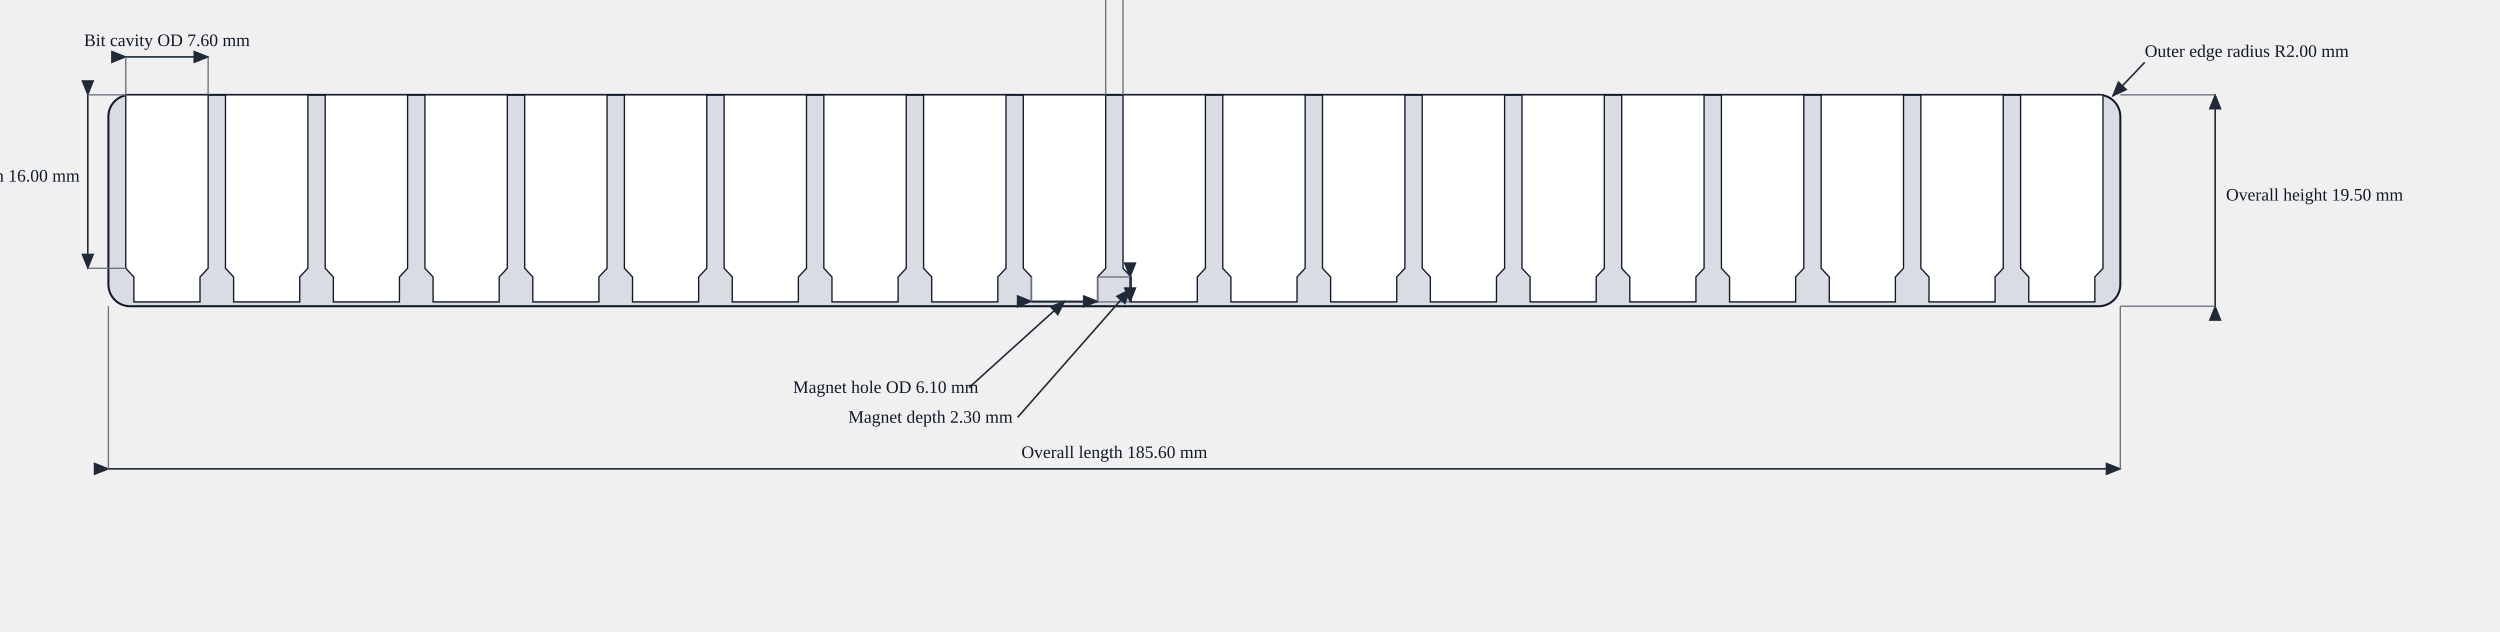
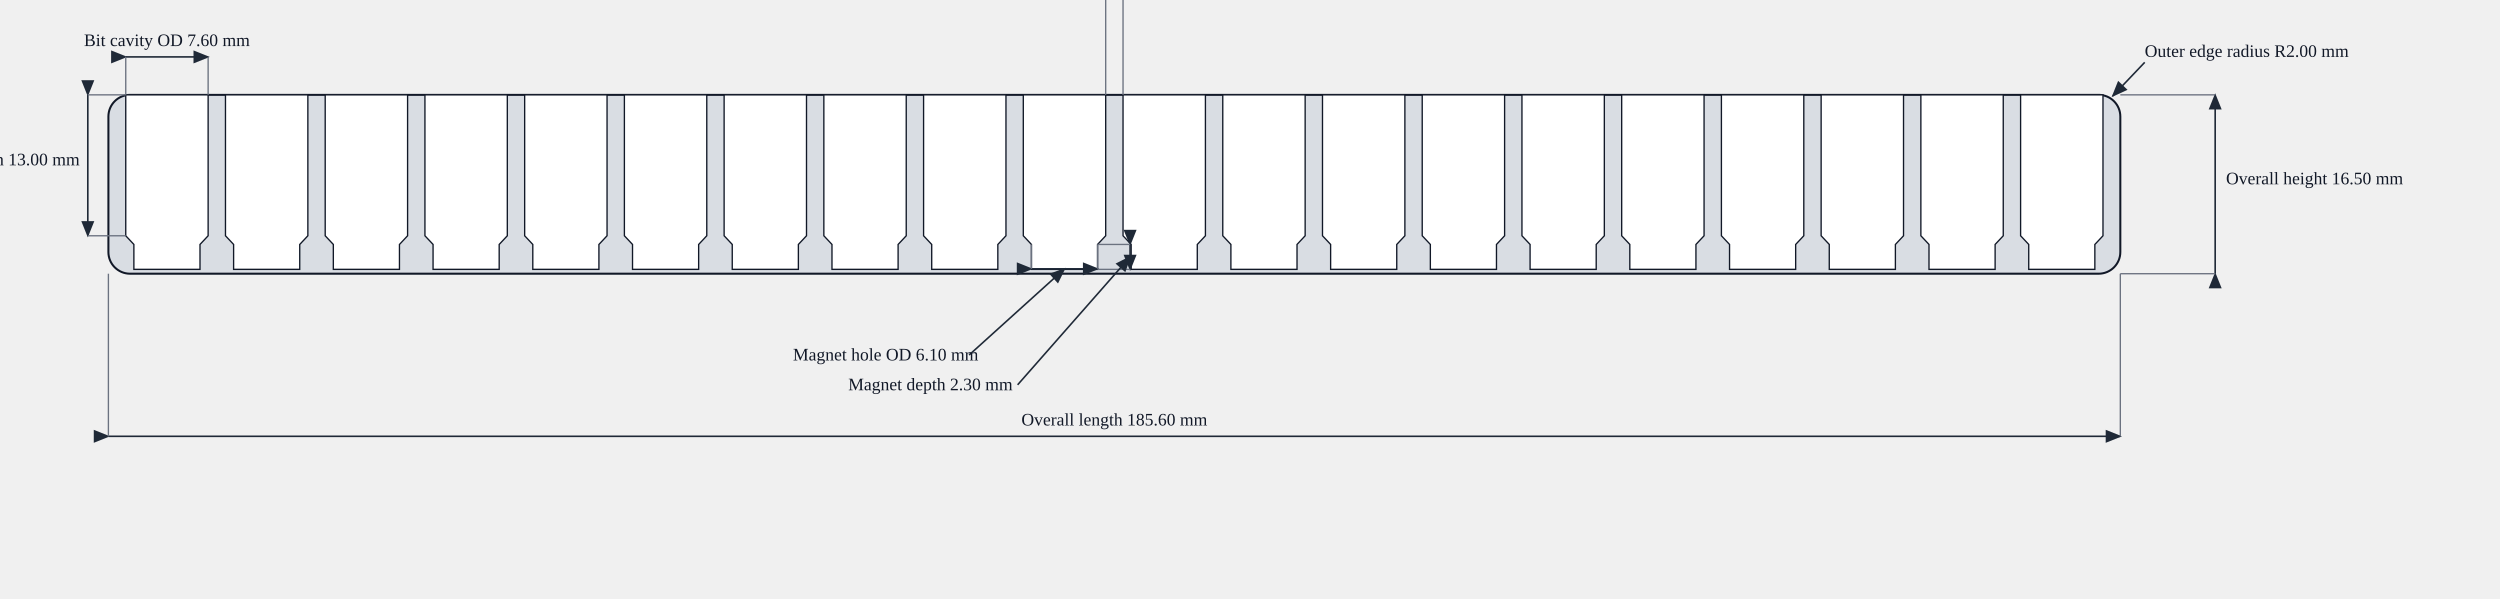
- <svg xmlns="http://www.w3.org/2000/svg" width="1845" height="466" viewBox="0 0 1845 466">
+ <svg xmlns="http://www.w3.org/2000/svg" width="1845" height="442" viewBox="0 0 1845 442">
  <defs>
    <marker id="arrow" markerWidth="10" markerHeight="8" refX="9" refY="4" orient="auto">
      <path d="M0,0 L10,4 L0,8 z" fill="#1f2937" />
    </marker>
  </defs>
-   <rect x="80.00" y="70.00" width="1484.80" height="156.00" rx="16.00" ry="16.00" fill="#d9dde3" stroke="#111827" stroke-width="1.5" />
-   <polygon points="92.80,70.00 153.60,70.00 153.60,198.00 147.60,204.40 147.60,222.80 98.80,222.80 98.80,204.40 92.80,198.00" fill="#ffffff" stroke="#111827" stroke-width="1.0" />
-   <polygon points="166.40,70.00 227.20,70.00 227.20,198.00 221.20,204.40 221.20,222.80 172.40,222.80 172.40,204.40 166.40,198.00" fill="#ffffff" stroke="#111827" stroke-width="1.0" />
-   <polygon points="240.00,70.00 300.80,70.00 300.80,198.00 294.80,204.40 294.80,222.80 246.00,222.80 246.00,204.40 240.00,198.00" fill="#ffffff" stroke="#111827" stroke-width="1.0" />
-   <polygon points="313.60,70.00 374.40,70.00 374.40,198.00 368.40,204.40 368.40,222.80 319.60,222.80 319.60,204.40 313.60,198.00" fill="#ffffff" stroke="#111827" stroke-width="1.0" />
-   <polygon points="387.20,70.00 448.00,70.00 448.00,198.00 442.00,204.40 442.00,222.80 393.20,222.80 393.20,204.40 387.20,198.00" fill="#ffffff" stroke="#111827" stroke-width="1.0" />
-   <polygon points="460.80,70.00 521.60,70.00 521.60,198.00 515.60,204.40 515.60,222.80 466.80,222.80 466.80,204.40 460.80,198.00" fill="#ffffff" stroke="#111827" stroke-width="1.0" />
-   <polygon points="534.40,70.00 595.20,70.00 595.20,198.00 589.20,204.40 589.20,222.80 540.40,222.80 540.40,204.40 534.40,198.00" fill="#ffffff" stroke="#111827" stroke-width="1.0" />
-   <polygon points="608.00,70.00 668.80,70.00 668.80,198.00 662.80,204.40 662.80,222.80 614.00,222.80 614.00,204.40 608.00,198.00" fill="#ffffff" stroke="#111827" stroke-width="1.0" />
-   <polygon points="681.60,70.00 742.40,70.00 742.40,198.00 736.40,204.40 736.40,222.80 687.60,222.80 687.60,204.40 681.60,198.00" fill="#ffffff" stroke="#111827" stroke-width="1.0" />
-   <polygon points="755.20,70.00 816.00,70.00 816.00,198.00 810.00,204.40 810.00,222.80 761.20,222.80 761.20,204.40 755.20,198.00" fill="#ffffff" stroke="#111827" stroke-width="1.0" />
-   <polygon points="828.80,70.00 889.60,70.00 889.60,198.00 883.60,204.40 883.60,222.80 834.80,222.80 834.80,204.40 828.80,198.00" fill="#ffffff" stroke="#111827" stroke-width="1.0" />
-   <polygon points="902.40,70.00 963.20,70.00 963.20,198.00 957.20,204.40 957.20,222.80 908.40,222.80 908.40,204.40 902.40,198.00" fill="#ffffff" stroke="#111827" stroke-width="1.0" />
-   <polygon points="976.00,70.00 1036.80,70.00 1036.80,198.00 1030.80,204.40 1030.80,222.80 982.00,222.80 982.00,204.40 976.00,198.00" fill="#ffffff" stroke="#111827" stroke-width="1.0" />
-   <polygon points="1049.60,70.00 1110.40,70.00 1110.40,198.00 1104.40,204.40 1104.40,222.80 1055.60,222.80 1055.60,204.40 1049.60,198.00" fill="#ffffff" stroke="#111827" stroke-width="1.0" />
-   <polygon points="1123.20,70.00 1184.00,70.00 1184.00,198.00 1178.00,204.40 1178.00,222.80 1129.20,222.80 1129.20,204.40 1123.20,198.00" fill="#ffffff" stroke="#111827" stroke-width="1.0" />
-   <polygon points="1196.80,70.00 1257.60,70.00 1257.60,198.00 1251.60,204.40 1251.60,222.80 1202.80,222.80 1202.80,204.40 1196.80,198.00" fill="#ffffff" stroke="#111827" stroke-width="1.0" />
-   <polygon points="1270.40,70.00 1331.20,70.00 1331.20,198.00 1325.20,204.40 1325.20,222.80 1276.40,222.80 1276.40,204.40 1270.40,198.00" fill="#ffffff" stroke="#111827" stroke-width="1.0" />
-   <polygon points="1344.00,70.00 1404.80,70.00 1404.80,198.00 1398.80,204.40 1398.80,222.80 1350.00,222.80 1350.00,204.40 1344.00,198.00" fill="#ffffff" stroke="#111827" stroke-width="1.0" />
-   <polygon points="1417.60,70.00 1478.40,70.00 1478.40,198.00 1472.40,204.40 1472.40,222.80 1423.60,222.80 1423.60,204.40 1417.60,198.00" fill="#ffffff" stroke="#111827" stroke-width="1.0" />
-   <polygon points="1491.20,70.00 1552.00,70.00 1552.00,198.00 1546.00,204.40 1546.00,222.80 1497.20,222.80 1497.20,204.40 1491.20,198.00" fill="#ffffff" stroke="#111827" stroke-width="1.0" />
-   <line x1="80.00" y1="346.00" x2="1564.80" y2="346.00" stroke="#1f2937" stroke-width="1.2" marker-start="url(#arrow)" marker-end="url(#arrow)" />
-   <line x1="80.00" y1="226.00" x2="80.00" y2="346.00" stroke="#6b7280" stroke-width="1" />
-   <line x1="1564.80" y1="226.00" x2="1564.80" y2="346.00" stroke="#6b7280" stroke-width="1" />
-   <text x="822.40" y="338.00" text-anchor="middle" font-size="13" fill="#111827">Overall length 185.60 mm</text>
-   <line x1="1634.80" y1="226.00" x2="1634.80" y2="70.00" stroke="#1f2937" stroke-width="1.2" marker-start="url(#arrow)" marker-end="url(#arrow)" />
-   <line x1="1564.80" y1="226.00" x2="1634.80" y2="226.00" stroke="#6b7280" stroke-width="1" />
+   <rect x="80.00" y="70.00" width="1484.80" height="132.00" rx="16.00" ry="16.00" fill="#d9dde3" stroke="#111827" stroke-width="1.5" />
+   <polygon points="92.80,70.00 153.60,70.00 153.60,174.00 147.60,180.40 147.60,198.80 98.80,198.80 98.80,180.40 92.80,174.00" fill="#ffffff" stroke="#111827" stroke-width="1.0" />
+   <polygon points="166.40,70.00 227.20,70.00 227.20,174.00 221.20,180.40 221.20,198.80 172.40,198.80 172.40,180.40 166.40,174.00" fill="#ffffff" stroke="#111827" stroke-width="1.0" />
+   <polygon points="240.00,70.00 300.80,70.00 300.80,174.00 294.80,180.40 294.80,198.80 246.00,198.80 246.00,180.40 240.00,174.00" fill="#ffffff" stroke="#111827" stroke-width="1.0" />
+   <polygon points="313.60,70.00 374.40,70.00 374.40,174.00 368.40,180.40 368.40,198.80 319.60,198.80 319.60,180.40 313.60,174.00" fill="#ffffff" stroke="#111827" stroke-width="1.0" />
+   <polygon points="387.20,70.00 448.00,70.00 448.00,174.00 442.00,180.40 442.00,198.80 393.20,198.80 393.20,180.40 387.20,174.00" fill="#ffffff" stroke="#111827" stroke-width="1.0" />
+   <polygon points="460.80,70.00 521.60,70.00 521.60,174.00 515.60,180.40 515.60,198.80 466.80,198.80 466.80,180.40 460.80,174.00" fill="#ffffff" stroke="#111827" stroke-width="1.0" />
+   <polygon points="534.40,70.00 595.20,70.00 595.20,174.00 589.20,180.40 589.20,198.80 540.40,198.80 540.40,180.40 534.40,174.00" fill="#ffffff" stroke="#111827" stroke-width="1.0" />
+   <polygon points="608.00,70.00 668.80,70.00 668.80,174.00 662.80,180.40 662.80,198.80 614.00,198.80 614.00,180.40 608.00,174.00" fill="#ffffff" stroke="#111827" stroke-width="1.0" />
+   <polygon points="681.60,70.00 742.40,70.00 742.40,174.00 736.40,180.40 736.40,198.80 687.60,198.80 687.60,180.40 681.60,174.00" fill="#ffffff" stroke="#111827" stroke-width="1.0" />
+   <polygon points="755.20,70.00 816.00,70.00 816.00,174.00 810.00,180.40 810.00,198.80 761.20,198.80 761.20,180.40 755.20,174.00" fill="#ffffff" stroke="#111827" stroke-width="1.0" />
+   <polygon points="828.80,70.00 889.60,70.00 889.60,174.00 883.60,180.40 883.60,198.80 834.80,198.80 834.80,180.40 828.80,174.00" fill="#ffffff" stroke="#111827" stroke-width="1.0" />
+   <polygon points="902.40,70.00 963.20,70.00 963.20,174.00 957.20,180.40 957.20,198.80 908.40,198.80 908.40,180.40 902.40,174.00" fill="#ffffff" stroke="#111827" stroke-width="1.0" />
+   <polygon points="976.00,70.00 1036.80,70.00 1036.80,174.00 1030.80,180.40 1030.80,198.80 982.00,198.80 982.00,180.40 976.00,174.00" fill="#ffffff" stroke="#111827" stroke-width="1.0" />
+   <polygon points="1049.60,70.00 1110.40,70.00 1110.40,174.00 1104.40,180.40 1104.40,198.80 1055.60,198.80 1055.60,180.40 1049.60,174.00" fill="#ffffff" stroke="#111827" stroke-width="1.0" />
+   <polygon points="1123.20,70.00 1184.00,70.00 1184.00,174.00 1178.00,180.40 1178.00,198.80 1129.20,198.80 1129.20,180.40 1123.20,174.00" fill="#ffffff" stroke="#111827" stroke-width="1.0" />
+   <polygon points="1196.80,70.00 1257.60,70.00 1257.60,174.00 1251.60,180.40 1251.60,198.80 1202.80,198.80 1202.80,180.40 1196.80,174.00" fill="#ffffff" stroke="#111827" stroke-width="1.0" />
+   <polygon points="1270.40,70.00 1331.20,70.00 1331.20,174.00 1325.20,180.40 1325.20,198.80 1276.40,198.80 1276.40,180.40 1270.40,174.00" fill="#ffffff" stroke="#111827" stroke-width="1.0" />
+   <polygon points="1344.00,70.00 1404.80,70.00 1404.80,174.00 1398.80,180.40 1398.80,198.80 1350.00,198.80 1350.00,180.40 1344.00,174.00" fill="#ffffff" stroke="#111827" stroke-width="1.0" />
+   <polygon points="1417.60,70.00 1478.40,70.00 1478.40,174.00 1472.40,180.40 1472.40,198.80 1423.60,198.80 1423.60,180.40 1417.60,174.00" fill="#ffffff" stroke="#111827" stroke-width="1.0" />
+   <polygon points="1491.20,70.00 1552.00,70.00 1552.00,174.00 1546.00,180.40 1546.00,198.80 1497.20,198.80 1497.20,180.40 1491.20,174.00" fill="#ffffff" stroke="#111827" stroke-width="1.0" />
+   <line x1="80.00" y1="322.00" x2="1564.80" y2="322.00" stroke="#1f2937" stroke-width="1.2" marker-start="url(#arrow)" marker-end="url(#arrow)" />
+   <line x1="80.00" y1="202.00" x2="80.00" y2="322.00" stroke="#6b7280" stroke-width="1" />
+   <line x1="1564.80" y1="202.00" x2="1564.80" y2="322.00" stroke="#6b7280" stroke-width="1" />
+   <text x="822.40" y="314.00" text-anchor="middle" font-size="13" fill="#111827">Overall length 185.60 mm</text>
+   <line x1="1634.80" y1="202.00" x2="1634.80" y2="70.00" stroke="#1f2937" stroke-width="1.2" marker-start="url(#arrow)" marker-end="url(#arrow)" />
+   <line x1="1564.80" y1="202.00" x2="1634.80" y2="202.00" stroke="#6b7280" stroke-width="1" />
  <line x1="1564.80" y1="70.00" x2="1634.80" y2="70.00" stroke="#6b7280" stroke-width="1" />
-   <text x="1642.80" y="148.00" font-size="13" fill="#111827">Overall height 19.50 mm</text>
+   <text x="1642.80" y="136.00" font-size="13" fill="#111827">Overall height 16.50 mm</text>
  <line x1="92.80" y1="42.00" x2="153.60" y2="42.00" stroke="#1f2937" stroke-width="1.2" marker-start="url(#arrow)" marker-end="url(#arrow)" />
  <line x1="92.80" y1="42.00" x2="92.80" y2="70.00" stroke="#6b7280" stroke-width="1" />
  <line x1="153.60" y1="42.00" x2="153.60" y2="70.00" stroke="#6b7280" stroke-width="1" />
  <text x="123.20" y="34.00" text-anchor="middle" font-size="13" fill="#111827">Bit cavity OD 7.60 mm</text>
  <line x1="816.00" y1="-14.00" x2="828.80" y2="-14.00" stroke="#1f2937" stroke-width="1.2" marker-start="url(#arrow)" marker-end="url(#arrow)" />
  <line x1="816.00" y1="-14.00" x2="816.00" y2="70.00" stroke="#6b7280" stroke-width="1" />
  <line x1="828.80" y1="-14.00" x2="828.80" y2="70.00" stroke="#6b7280" stroke-width="1" />
  <text x="822.40" y="-22.00" text-anchor="middle" font-size="13" fill="#111827">Between cavities 1.60 mm</text>
-   <line x1="64.80" y1="70.00" x2="64.80" y2="198.00" stroke="#1f2937" stroke-width="1.2" marker-start="url(#arrow)" marker-end="url(#arrow)" />
+   <line x1="64.80" y1="70.00" x2="64.80" y2="174.00" stroke="#1f2937" stroke-width="1.2" marker-start="url(#arrow)" marker-end="url(#arrow)" />
  <line x1="64.80" y1="70.00" x2="92.80" y2="70.00" stroke="#6b7280" stroke-width="1" />
-   <line x1="64.80" y1="198.00" x2="92.80" y2="198.00" stroke="#6b7280" stroke-width="1" />
-   <text x="58.80" y="134.00" text-anchor="end" font-size="13" fill="#111827">Bit depth 16.00 mm</text>
-   <line x1="761.20" y1="222.40" x2="810.00" y2="222.40" stroke="#1f2937" stroke-width="1.2" marker-start="url(#arrow)" marker-end="url(#arrow)" />
-   <line x1="761.20" y1="222.40" x2="761.20" y2="204.40" stroke="#6b7280" stroke-width="1" />
-   <line x1="810.00" y1="222.40" x2="810.00" y2="204.40" stroke="#6b7280" stroke-width="1" />
-   <line x1="715.20" y1="286.00" x2="785.60" y2="222.40" stroke="#1f2937" stroke-width="1.2" marker-end="url(#arrow)" />
-   <text x="585.20" y="290.00" font-size="13" fill="#111827">Magnet hole OD 6.10 mm</text>
-   <line x1="834.00" y1="204.40" x2="834.00" y2="222.80" stroke="#1f2937" stroke-width="1.2" marker-start="url(#arrow)" marker-end="url(#arrow)" />
-   <line x1="810.00" y1="204.40" x2="834.00" y2="204.40" stroke="#6b7280" stroke-width="1" />
-   <line x1="810.00" y1="222.80" x2="834.00" y2="222.80" stroke="#6b7280" stroke-width="1" />
-   <line x1="751.00" y1="308.00" x2="834.00" y2="213.60" stroke="#1f2937" stroke-width="1.2" marker-end="url(#arrow)" />
-   <text x="626.00" y="312.00" font-size="13" fill="#111827">Magnet depth 2.30 mm</text>
+   <line x1="64.80" y1="174.00" x2="92.80" y2="174.00" stroke="#6b7280" stroke-width="1" />
+   <text x="58.80" y="122.00" text-anchor="end" font-size="13" fill="#111827">Bit depth 13.00 mm</text>
+   <line x1="761.20" y1="198.40" x2="810.00" y2="198.40" stroke="#1f2937" stroke-width="1.2" marker-start="url(#arrow)" marker-end="url(#arrow)" />
+   <line x1="761.20" y1="198.40" x2="761.20" y2="180.40" stroke="#6b7280" stroke-width="1" />
+   <line x1="810.00" y1="198.40" x2="810.00" y2="180.40" stroke="#6b7280" stroke-width="1" />
+   <line x1="715.20" y1="262.00" x2="785.60" y2="198.40" stroke="#1f2937" stroke-width="1.2" marker-end="url(#arrow)" />
+   <text x="585.20" y="266.00" font-size="13" fill="#111827">Magnet hole OD 6.10 mm</text>
+   <line x1="834.00" y1="180.40" x2="834.00" y2="198.80" stroke="#1f2937" stroke-width="1.2" marker-start="url(#arrow)" marker-end="url(#arrow)" />
+   <line x1="810.00" y1="180.40" x2="834.00" y2="180.40" stroke="#6b7280" stroke-width="1" />
+   <line x1="810.00" y1="198.80" x2="834.00" y2="198.80" stroke="#6b7280" stroke-width="1" />
+   <line x1="751.00" y1="284.00" x2="834.00" y2="189.60" stroke="#1f2937" stroke-width="1.2" marker-end="url(#arrow)" />
+   <text x="626.00" y="288.00" font-size="13" fill="#111827">Magnet depth 2.30 mm</text>
  <line x1="1582.80" y1="46.00" x2="1559.20" y2="70.80" stroke="#1f2937" stroke-width="1.2" marker-end="url(#arrow)" />
  <text x="1582.80" y="42.00" font-size="13" fill="#111827">Outer edge radius R2.00 mm</text>
</svg>
